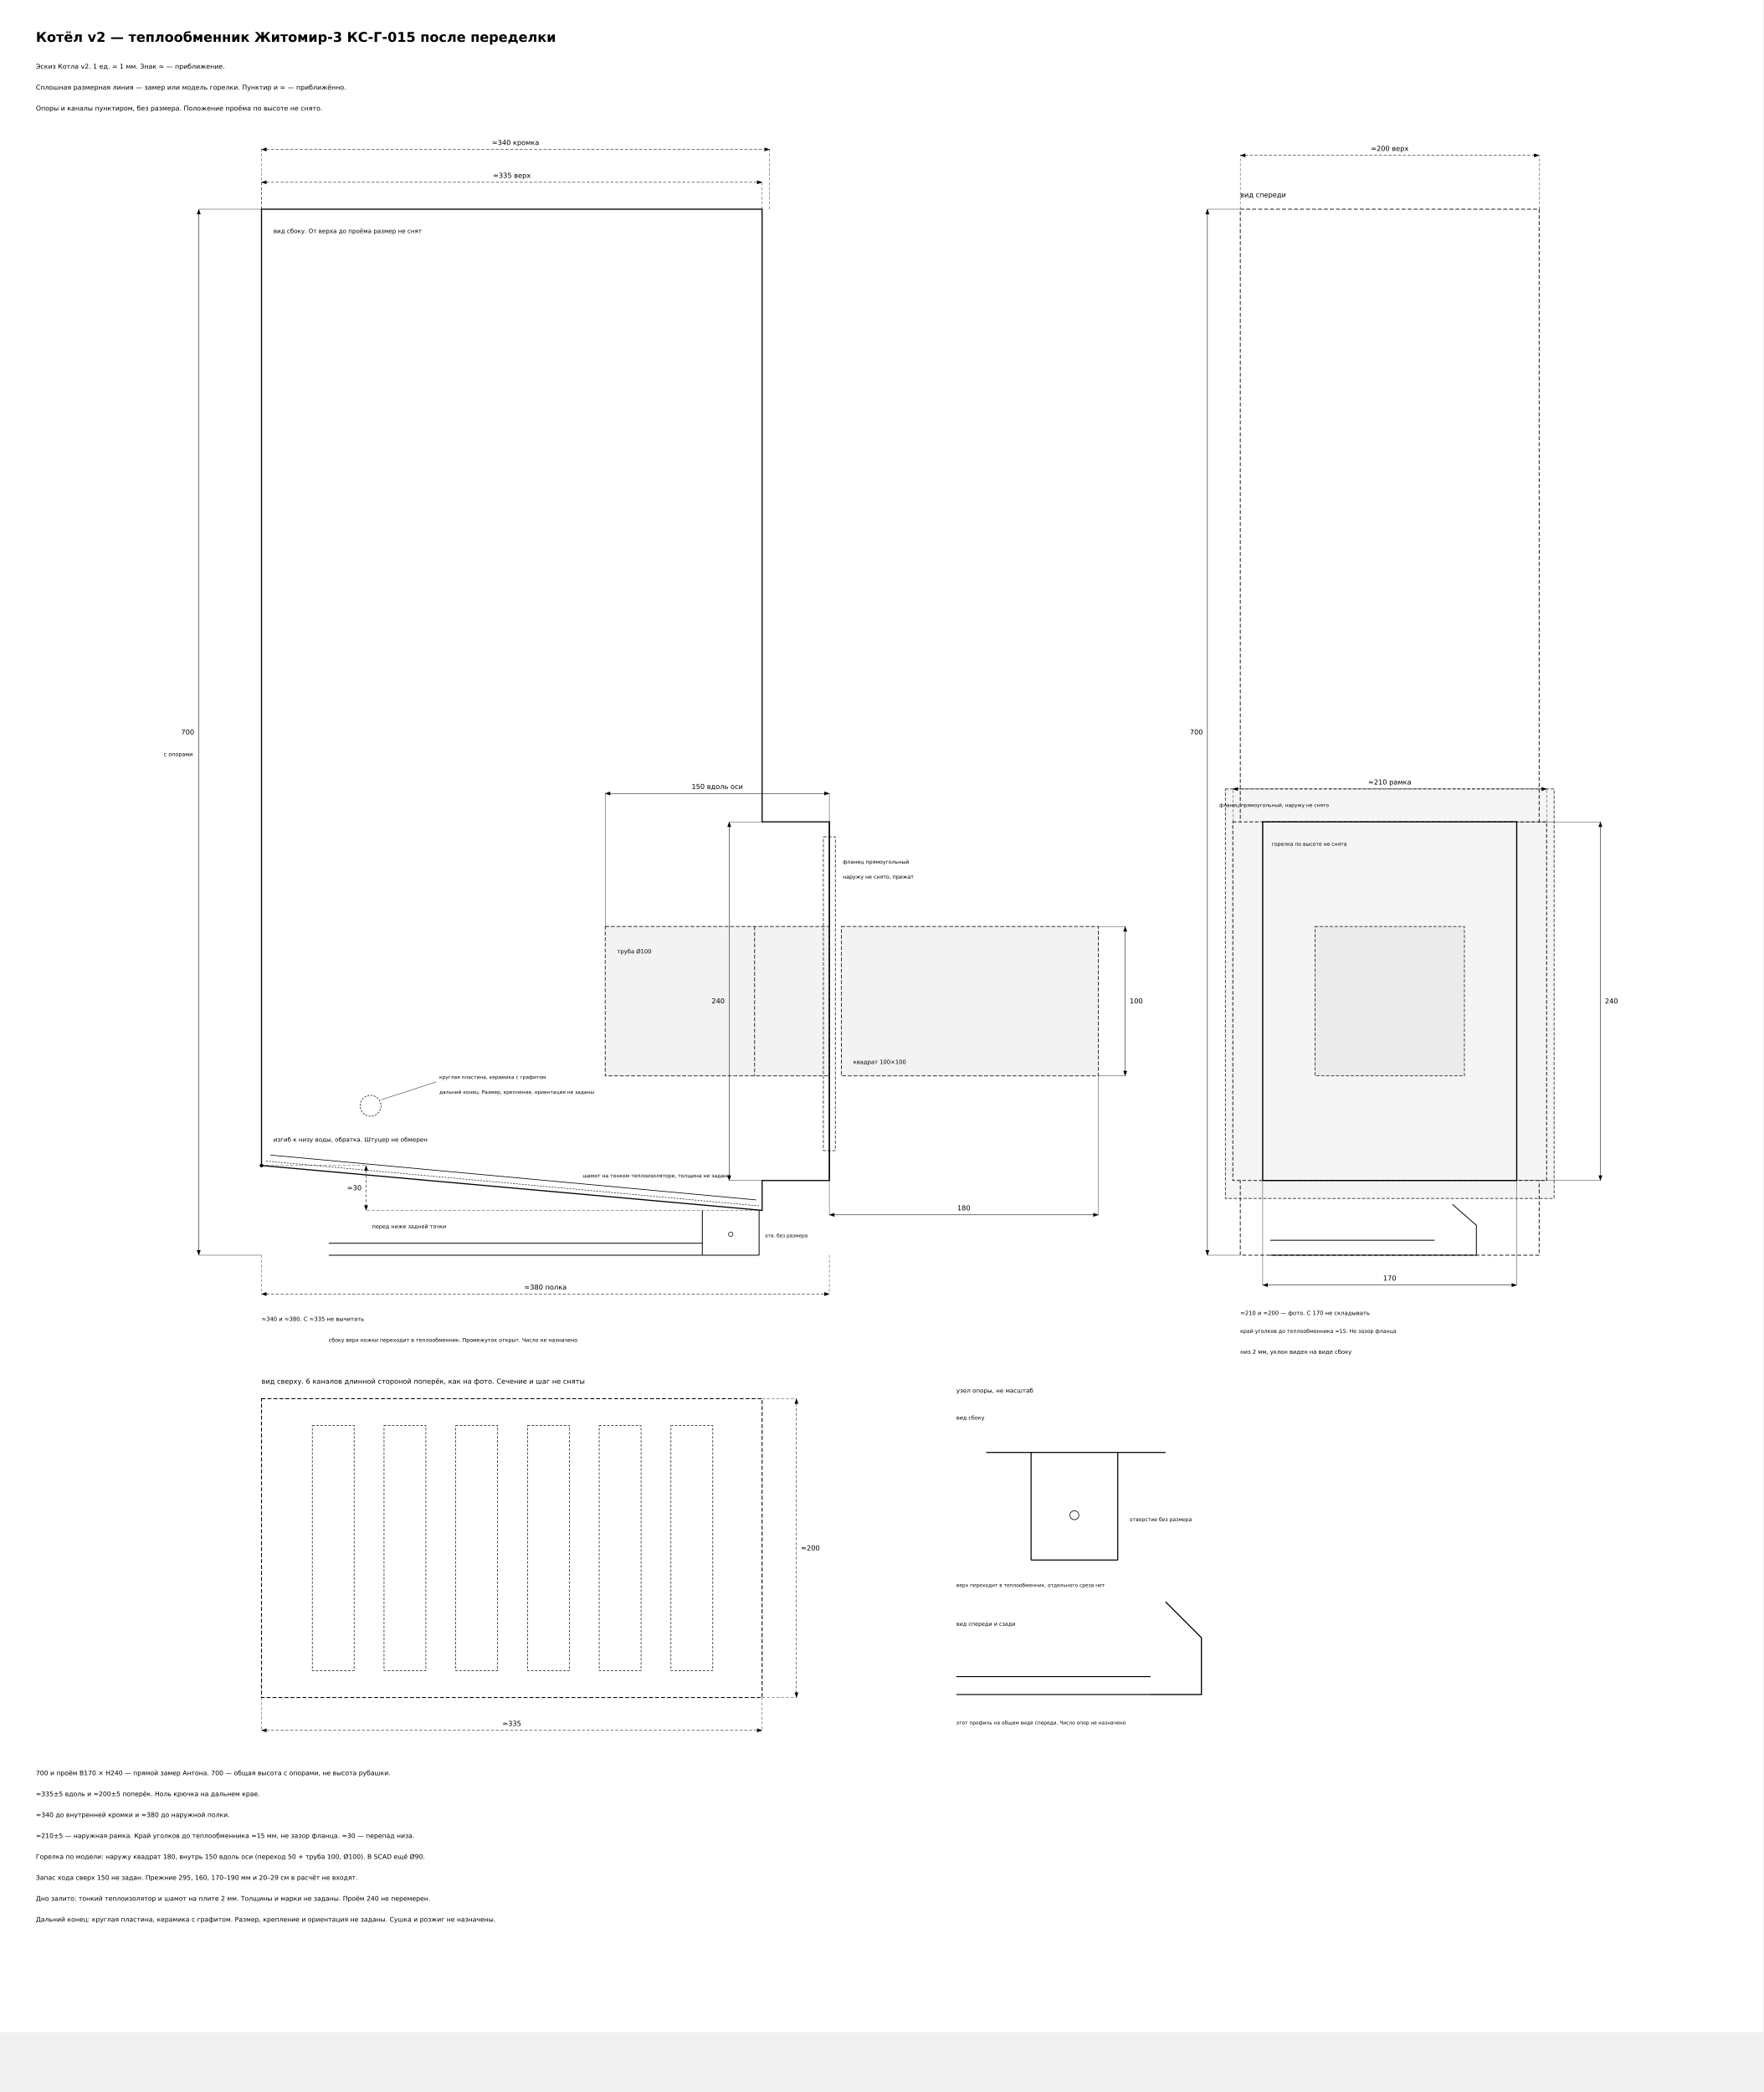
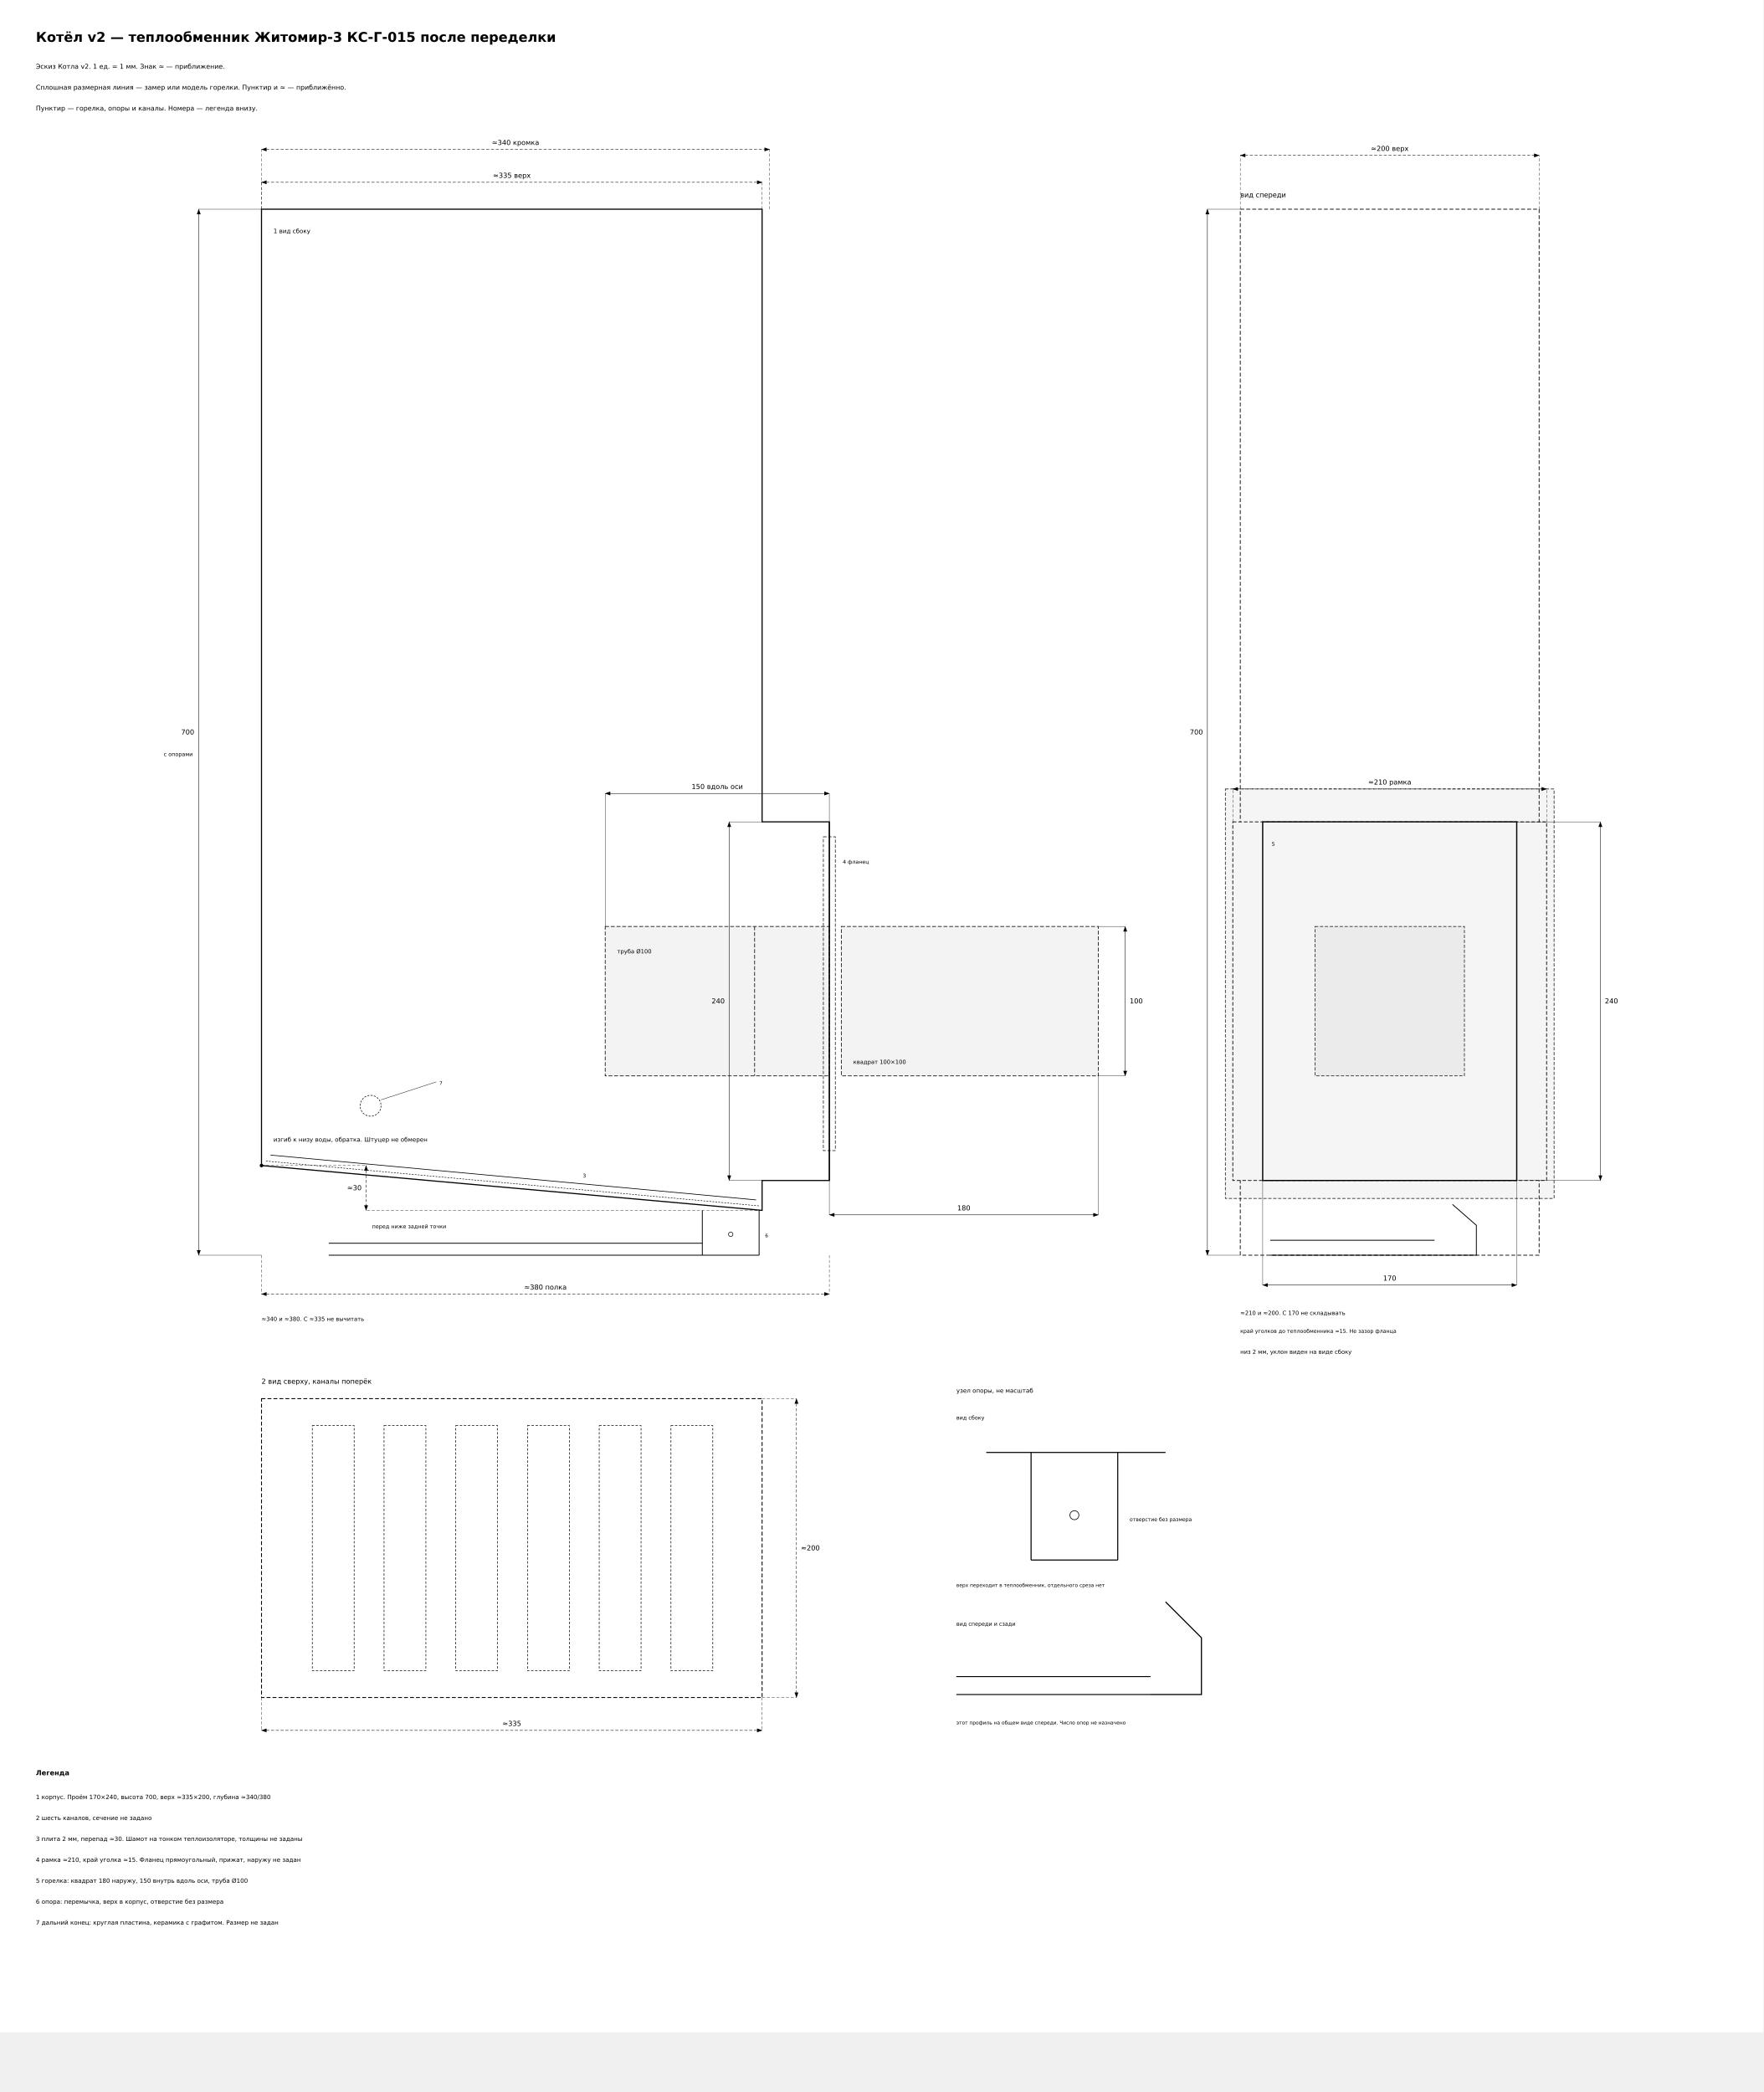
<svg xmlns="http://www.w3.org/2000/svg" width="1180mm" height="1400mm" viewBox="0 0 1180 1400" font-family="Sans, DejaVu Sans, sans-serif">
  <rect width="1180" height="1360" fill="#ffffff" />
  <defs>
    <marker id="arr" markerUnits="userSpaceOnUse" markerWidth="3.6" markerHeight="2.6" refX="3.4" refY="1.3" orient="auto">
      <path d="M0 0 L3.6 1.3 L0 2.6 Z" fill="#000" />
    </marker>
    <marker id="arrs" markerUnits="userSpaceOnUse" markerWidth="3.6" markerHeight="2.6" refX="0.2" refY="1.3" orient="auto">
      <path d="M3.6 0 L0 1.3 L3.6 2.6 Z" fill="#000" />
    </marker>
  </defs>
  <text x="24" y="28" font-size="9" font-weight="700">Котёл v2 — теплообменник Житомир-3 КС-Г-015 после переделки</text>
  <text x="24" y="46" font-size="4.4">Эскиз Котла v2. 1 ед. = 1 мм. Знак ≈ — приближение.</text>
  <text x="24" y="60" font-size="4.4">Сплошная размерная линия — замер или модель горелки. Пунктир и ≈ — приближённо.</text>
-   <text x="24" y="74" font-size="4.4">Опоры и каналы пунктиром, без размера. Положение проёма по высоте не снято.</text>
+   <text x="24" y="74" font-size="4.4">Пунктир — горелка, опоры и каналы. Номера — легенда внизу.</text>
  <g transform="translate(0,32)">
    <g fill="#000" fill-opacity="0.05" stroke="#000" stroke-width="0.45" stroke-dasharray="2.6 1.2">
      <rect x="563" y="588" width="172" height="100" />
      <rect x="405" y="588" width="150" height="100" />
      <line x1="505" y1="588" x2="505" y2="688" />
    </g>
    <rect x="551" y="528" width="8" height="210" fill="none" stroke="#000" stroke-width="0.4" stroke-dasharray="2.2 1.1" />
    <line x1="555" y1="518" x2="555" y2="758" stroke="#000" stroke-width="0.5" />
    <path fill="none" stroke="#000" stroke-width="0.75" d="M 175 108 H 510 V 518 H 555 V 758 H 510 V 778 L 175 748 Z" />
    <circle cx="175" cy="748" r="1.2" fill="#000" />
    <text x="183" y="732" font-size="4">изгиб к низу воды, обратка. Штуцер не обмерен</text>
-     <text x="183" y="124" font-size="4">вид сбоку. От верха до проёма размер не снят</text>
-     <text x="564" y="546" font-size="3.5">фланец прямоугольный</text>
-     <text x="564" y="556" font-size="3.5">наружу не снято, прижат</text>
+     <text x="183" y="124" font-size="4">1  вид сбоку</text>
+     <text x="564" y="546" font-size="3.5">4  фланец</text>
    <text x="413" y="606" font-size="3.8">труба Ø100</text>
    <text x="571" y="680" font-size="3.8">квадрат 100×100</text>
    <g fill="none" stroke="#000" stroke-width="0.55">
      <line x1="220" y1="800" x2="470" y2="800" />
      <line x1="220" y1="808" x2="470" y2="808" />
      <line x1="470" y1="808" x2="470" y2="778" />
      <line x1="508" y1="808" x2="508" y2="778" />
      <line x1="470" y1="808" x2="508" y2="808" />
      <circle cx="489" cy="794" r="1.5" fill="none" stroke="#000" stroke-width="0.4" />
    </g>
-     <text x="512" y="796" font-size="3.2">отв. без размера</text>
-     <text x="220" y="866" font-size="3.5">сбоку верх ножки переходит в теплообменник. Промежуток открыт. Число не назначено</text>
+     <text x="512" y="796" font-size="3.2">6</text>
    <line x1="178" y1="745" x2="508" y2="775" stroke="#000" stroke-width="0.35" stroke-dasharray="1.2 0.8" />
    <line x1="181" y1="741" x2="506" y2="771" stroke="#000" stroke-width="0.45" />
-     <text x="390" y="756" font-size="3.4">шамот на тонком теплоизоляторе, толщина не задана</text>
+     <text x="390" y="756" font-size="3.4">3</text>
    <circle cx="248" cy="708" r="7" fill="none" stroke="#000" stroke-width="0.4" stroke-dasharray="1.3 0.9" />
    <line x1="255" y1="704" x2="292" y2="692" stroke="#000" stroke-width="0.25" />
-     <text x="294" y="690" font-size="3.3">круглая пластина, керамика с графитом</text>
-     <text x="294" y="700" font-size="3.3">дальний конец. Размер, крепление, ориентация не заданы</text>
+     <text x="294" y="694" font-size="3.3">7</text>
    <g fill="none" stroke="#000" stroke-width="0.3" marker-start="url(#arrs)" marker-end="url(#arr)">
      <line x1="133" y1="108" x2="133" y2="808" />
    </g>
    <g fill="none" stroke="#000" stroke-width="0.22">
      <line x1="133" y1="108" x2="175" y2="108" />
      <line x1="133" y1="808" x2="175" y2="808" />
    </g>
    <text x="130" y="459.5" font-size="4.6" text-anchor="end">700</text>
    <text x="129" y="474.0" font-size="3.6" text-anchor="end">с опорами</text>
    <g fill="none" stroke="#000" stroke-width="0.3" marker-start="url(#arrs)" marker-end="url(#arr)">
      <line x1="488" y1="518" x2="488" y2="758" />
    </g>
    <g fill="none" stroke="#000" stroke-width="0.22">
      <line x1="488" y1="518" x2="510" y2="518" />
      <line x1="488" y1="758" x2="510" y2="758" />
    </g>
    <text x="485" y="639.5" font-size="4.6" text-anchor="end">240</text>
    <g fill="none" stroke="#000" stroke-width="0.3" marker-start="url(#arrs)" marker-end="url(#arr)">
      <line x1="405" y1="499" x2="555" y2="499" />
    </g>
    <g fill="none" stroke="#000" stroke-width="0.22">
      <line x1="405" y1="588" x2="405" y2="499" />
      <line x1="555" y1="588" x2="555" y2="499" />
    </g>
    <text x="480.0" y="496" font-size="4.6" text-anchor="middle">150 вдоль оси</text>
    <g fill="none" stroke="#000" stroke-width="0.3" marker-start="url(#arrs)" marker-end="url(#arr)">
      <line x1="555" y1="781" x2="735" y2="781" />
    </g>
    <g fill="none" stroke="#000" stroke-width="0.22">
      <line x1="555" y1="688" x2="555" y2="781" />
      <line x1="735" y1="688" x2="735" y2="781" />
    </g>
    <text x="645.0" y="778" font-size="4.6" text-anchor="middle">180</text>
    <g fill="none" stroke="#000" stroke-width="0.3" marker-start="url(#arrs)" marker-end="url(#arr)">
      <line x1="753" y1="588" x2="753" y2="688" />
    </g>
    <g fill="none" stroke="#000" stroke-width="0.22">
      <line x1="735" y1="588" x2="753" y2="588" />
      <line x1="735" y1="688" x2="753" y2="688" />
    </g>
    <text x="756" y="639.5" font-size="4.6" text-anchor="start">100</text>
    <g fill="none" stroke="#000" stroke-width="0.3" stroke-dasharray="2 1.2" marker-start="url(#arrs)" marker-end="url(#arr)">
      <line x1="245" y1="748" x2="245" y2="778" />
    </g>
    <text x="242" y="764.5" font-size="4.6" text-anchor="end">≈30</text>
    <line x1="175" y1="748" x2="245" y2="748" stroke="#000" stroke-width="0.22" stroke-dasharray="2 1.2" />
    <line x1="510" y1="778" x2="245" y2="778" stroke="#000" stroke-width="0.22" stroke-dasharray="2 1.2" />
    <text x="249" y="790" font-size="3.6">перед ниже задней точки</text>
    <g fill="none" stroke="#000" stroke-width="0.3" stroke-dasharray="2 1.2" marker-start="url(#arrs)" marker-end="url(#arr)">
      <line x1="175" y1="90" x2="510" y2="90" />
    </g>
    <g fill="none" stroke="#000" stroke-width="0.22" stroke-dasharray="2 1.2">
      <line x1="175" y1="108" x2="175" y2="90" />
      <line x1="510" y1="108" x2="510" y2="90" />
    </g>
    <text x="342.5" y="87" font-size="4.6" text-anchor="middle">≈335 верх</text>
    <g fill="none" stroke="#000" stroke-width="0.3" stroke-dasharray="2 1.2" marker-start="url(#arrs)" marker-end="url(#arr)">
      <line x1="175" y1="68" x2="515" y2="68" />
    </g>
    <g fill="none" stroke="#000" stroke-width="0.22" stroke-dasharray="2 1.2">
      <line x1="175" y1="108" x2="175" y2="68" />
      <line x1="515" y1="108" x2="515" y2="68" />
    </g>
    <text x="345.0" y="65" font-size="4.6" text-anchor="middle">≈340 кромка</text>
    <g fill="none" stroke="#000" stroke-width="0.3" stroke-dasharray="2 1.2" marker-start="url(#arrs)" marker-end="url(#arr)">
      <line x1="175" y1="834" x2="555" y2="834" />
    </g>
    <g fill="none" stroke="#000" stroke-width="0.22" stroke-dasharray="2 1.2">
      <line x1="175" y1="808" x2="175" y2="834" />
      <line x1="555" y1="808" x2="555" y2="834" />
    </g>
    <text x="365.0" y="831" font-size="4.6" text-anchor="middle">≈380 полка</text>
    <text x="175" y="852" font-size="3.8">≈340 и ≈380. С ≈335 не вычитать</text>
    <text x="830" y="100" font-size="4.6">вид спереди</text>
    <rect x="830" y="108" width="200" height="700" fill="none" stroke="#000" stroke-width="0.5" stroke-dasharray="2.6 1.4" />
    <rect x="825" y="518" width="210" height="240" fill="#fff" stroke="#000" stroke-width="0.5" stroke-dasharray="2.4 1.3" />
    <rect x="845" y="518" width="170" height="240" fill="#fff" stroke="#000" stroke-width="0.8" />
    <g fill="#000" fill-opacity="0.04" stroke="#000" stroke-width="0.4" stroke-dasharray="2.2 1.1">
      <rect x="820" y="496" width="220" height="274" />
      <rect x="880.0" y="588" width="100" height="100" />
    </g>
-     <text x="816" y="508" font-size="3.3">фланец прямоугольный, наружу не снято</text>
-     <text x="851" y="534" font-size="3.4">горелка по высоте не снята</text>
+     <text x="851" y="534" font-size="3.4">5</text>
    <g fill="none" stroke="#000" stroke-width="0.55">
      <line x1="850" y1="798" x2="960" y2="798" />
      <line x1="850" y1="808" x2="960" y2="808" />
      <polyline points="960,808 988,808 988,788 972,774" />
    </g>
    <text x="830" y="874" font-size="3.8">низ 2 мм, уклон виден на виде сбоку</text>
    <g fill="none" stroke="#000" stroke-width="0.3" marker-start="url(#arrs)" marker-end="url(#arr)">
      <line x1="845" y1="828" x2="1015" y2="828" />
    </g>
    <g fill="none" stroke="#000" stroke-width="0.22">
      <line x1="845" y1="758" x2="845" y2="828" />
      <line x1="1015" y1="758" x2="1015" y2="828" />
    </g>
    <text x="930.0" y="825" font-size="4.6" text-anchor="middle">170</text>
    <g fill="none" stroke="#000" stroke-width="0.3" marker-start="url(#arrs)" marker-end="url(#arr)">
      <line x1="1071.0" y1="518" x2="1071.0" y2="758" />
    </g>
    <g fill="none" stroke="#000" stroke-width="0.22">
      <line x1="1015" y1="518" x2="1071.0" y2="518" />
      <line x1="1015" y1="758" x2="1071.0" y2="758" />
    </g>
    <text x="1074.0" y="639.5" font-size="4.6" text-anchor="start">240</text>
    <g fill="none" stroke="#000" stroke-width="0.3" marker-start="url(#arrs)" marker-end="url(#arr)">
      <line x1="808" y1="108" x2="808" y2="808" />
    </g>
    <g fill="none" stroke="#000" stroke-width="0.22">
      <line x1="808" y1="108" x2="830" y2="108" />
      <line x1="808" y1="808" x2="830" y2="808" />
    </g>
    <text x="805" y="459.5" font-size="4.6" text-anchor="end">700</text>
    <g fill="none" stroke="#000" stroke-width="0.3" stroke-dasharray="2 1.2" marker-start="url(#arrs)" marker-end="url(#arr)">
      <line x1="825" y1="496" x2="1035" y2="496" />
    </g>
    <g fill="none" stroke="#000" stroke-width="0.22" stroke-dasharray="2 1.2">
      <line x1="825" y1="518" x2="825" y2="496" />
      <line x1="1035" y1="518" x2="1035" y2="496" />
    </g>
    <text x="930.0" y="493" font-size="4.6" text-anchor="middle">≈210 рамка</text>
    <g fill="none" stroke="#000" stroke-width="0.3" stroke-dasharray="2 1.2" marker-start="url(#arrs)" marker-end="url(#arr)">
      <line x1="830" y1="72" x2="1030" y2="72" />
    </g>
    <g fill="none" stroke="#000" stroke-width="0.22" stroke-dasharray="2 1.2">
      <line x1="830" y1="108" x2="830" y2="72" />
      <line x1="1030" y1="108" x2="1030" y2="72" />
    </g>
    <text x="930.0" y="69" font-size="4.6" text-anchor="middle">≈200 верх</text>
-     <text x="830" y="848" font-size="3.8">≈210 и ≈200 — фото. С 170 не складывать</text>
+     <text x="830" y="848" font-size="3.8">≈210 и ≈200. С 170 не складывать</text>
    <text x="830" y="860" font-size="3.5">край уголков до теплообменника ≈15. Не зазор фланца</text>
-     <text x="175" y="894" font-size="4.6">вид сверху. 6 каналов длинной стороной поперёк, как на фото. Сечение и шаг не сняты</text>
+     <text x="175" y="894" font-size="4.6">2  вид сверху, каналы поперёк</text>
    <rect x="175" y="904" width="335" height="200" fill="none" stroke="#000" stroke-width="0.6" stroke-dasharray="2.6 1.4" />
    <rect x="209" y="922" width="28" height="164" fill="none" stroke="#000" stroke-width="0.4" stroke-dasharray="1.6 1.1" />
    <rect x="257" y="922" width="28" height="164" fill="none" stroke="#000" stroke-width="0.4" stroke-dasharray="1.6 1.1" />
    <rect x="305" y="922" width="28" height="164" fill="none" stroke="#000" stroke-width="0.4" stroke-dasharray="1.6 1.1" />
    <rect x="353" y="922" width="28" height="164" fill="none" stroke="#000" stroke-width="0.4" stroke-dasharray="1.6 1.1" />
    <rect x="401" y="922" width="28" height="164" fill="none" stroke="#000" stroke-width="0.4" stroke-dasharray="1.6 1.1" />
    <rect x="449" y="922" width="28" height="164" fill="none" stroke="#000" stroke-width="0.4" stroke-dasharray="1.6 1.1" />
    <g fill="none" stroke="#000" stroke-width="0.3" stroke-dasharray="2 1.2" marker-start="url(#arrs)" marker-end="url(#arr)">
      <line x1="175" y1="1126" x2="510" y2="1126" />
    </g>
    <g fill="none" stroke="#000" stroke-width="0.22" stroke-dasharray="2 1.2">
      <line x1="175" y1="1104" x2="175" y2="1126" />
      <line x1="510" y1="1104" x2="510" y2="1126" />
    </g>
    <text x="342.5" y="1123" font-size="4.6" text-anchor="middle">≈335</text>
    <g fill="none" stroke="#000" stroke-width="0.3" stroke-dasharray="2 1.2" marker-start="url(#arrs)" marker-end="url(#arr)">
      <line x1="533" y1="904" x2="533" y2="1104" />
    </g>
    <g fill="none" stroke="#000" stroke-width="0.22" stroke-dasharray="2 1.2">
      <line x1="510" y1="904" x2="533" y2="904" />
      <line x1="510" y1="1104" x2="533" y2="1104" />
    </g>
    <text x="536" y="1005.5" font-size="4.6" text-anchor="start">≈200</text>
    <text x="640" y="900" font-size="4">узел опоры, не масштаб</text>
    <text x="640" y="918" font-size="3.6">вид сбоку</text>
    <line x1="660" y1="940" x2="780" y2="940" stroke="#000" stroke-width="0.7" />
    <line x1="690" y1="940" x2="690" y2="1012" stroke="#000" stroke-width="0.7" />
    <line x1="748" y1="940" x2="748" y2="1012" stroke="#000" stroke-width="0.7" />
    <line x1="690" y1="1012" x2="748" y2="1012" stroke="#000" stroke-width="0.7" />
    <circle cx="719" cy="982" r="3" fill="none" stroke="#000" stroke-width="0.45" />
    <text x="756" y="986" font-size="3.4">отверстие без размера</text>
    <text x="640" y="1030" font-size="3.3">верх переходит в теплообменник, отдельного среза нет</text>
    <text x="640" y="1056" font-size="3.6">вид спереди и сзади</text>
    <line x1="640" y1="1090" x2="770" y2="1090" stroke="#000" stroke-width="0.65" />
    <line x1="640" y1="1102" x2="770" y2="1102" stroke="#000" stroke-width="0.65" />
    <polyline points="770,1102 804,1102 804,1064 780,1040" fill="none" stroke="#000" stroke-width="0.75" />
    <text x="640" y="1122" font-size="3.3">этот профиль на общем виде спереди. Число опор не назначено</text>
-     <text x="24" y="1156" font-size="4.3">700 и проём B170 × H240 — прямой замер Антона. 700 — общая высота с опорами, не высота рубашки.</text>
-     <text x="24" y="1170" font-size="4.3">≈335±5 вдоль и ≈200±5 поперёк. Ноль крючка на дальнем крае.</text>
-     <text x="24" y="1184" font-size="4.3">≈340 до внутренней кромки и ≈380 до наружной полки.</text>
-     <text x="24" y="1198" font-size="4.3">≈210±5 — наружная рамка. Край уголков до теплообменника ≈15 мм, не зазор фланца. ≈30 — перепад низа.</text>
-     <text x="24" y="1240" font-size="4.3">Дно залито: тонкий теплоизолятор и шамот на плите 2 мм. Толщины и марки не заданы. Проём 240 не перемерен.</text>
-     <text x="24" y="1254" font-size="4.3">Дальний конец: круглая пластина, керамика с графитом. Размер, крепление и ориентация не заданы. Сушка и розжиг не назначены.</text>
-     <text x="24" y="1212" font-size="4.3">Горелка по модели: наружу квадрат 180, внутрь 150 вдоль оси (переход 50 + труба 100, Ø100). В SCAD ещё Ø90.</text>
-     <text x="24" y="1226" font-size="4.3">Запас хода сверх 150 не задан. Прежние 295, 160, 170–190 мм и 20–29 см в расчёт не входят.</text>
+     <text x="24" y="1156" font-size="4.6" font-weight="700">Легенда</text>
+     <text x="24" y="1172" font-size="4">1  корпус. Проём 170×240, высота 700, верх ≈335×200, глубина ≈340/380</text>
+     <text x="24" y="1186" font-size="4">2  шесть каналов, сечение не задано</text>
+     <text x="24" y="1200" font-size="4">3  плита 2 мм, перепад ≈30. Шамот на тонком теплоизоляторе, толщины не заданы</text>
+     <text x="24" y="1214" font-size="4">4  рамка ≈210, край уголка ≈15. Фланец прямоугольный, прижат, наружу не задан</text>
+     <text x="24" y="1228" font-size="4">5  горелка: квадрат 180 наружу, 150 внутрь вдоль оси, труба Ø100</text>
+     <text x="24" y="1242" font-size="4">6  опора: перемычка, верх в корпус, отверстие без размера</text>
+     <text x="24" y="1256" font-size="4">7  дальний конец: круглая пластина, керамика с графитом. Размер не задан</text>
  </g>
</svg>
